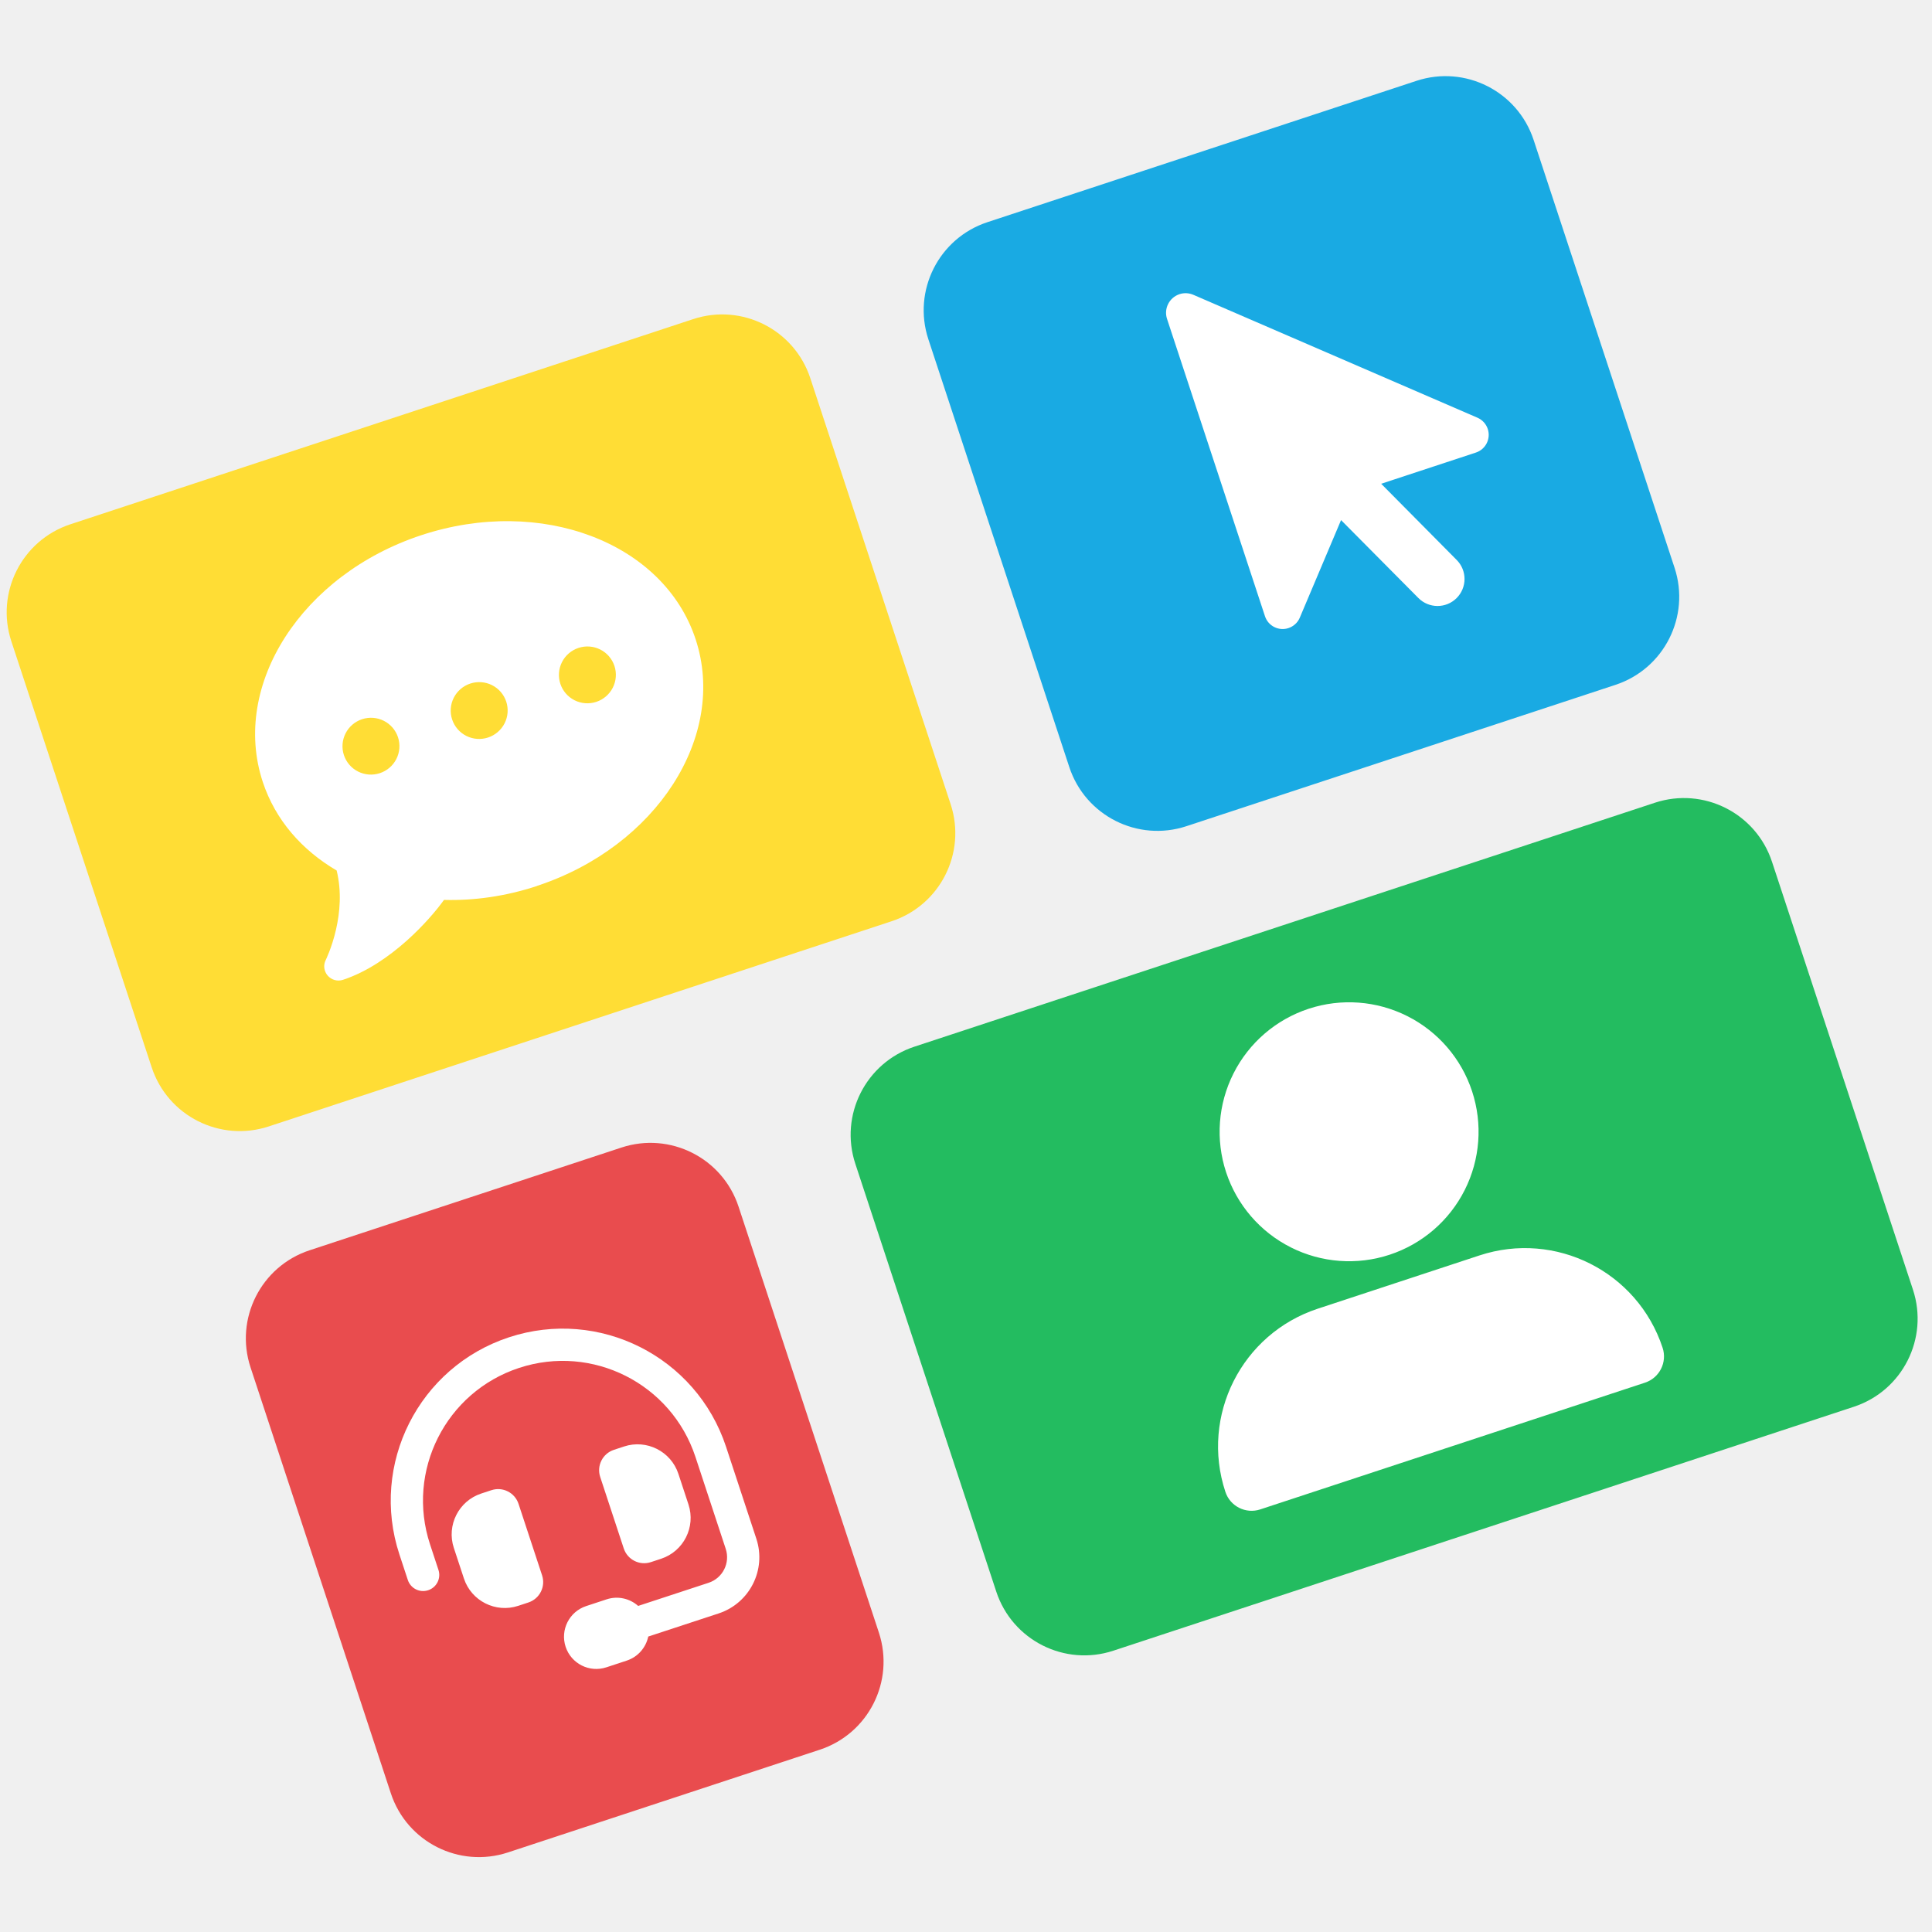
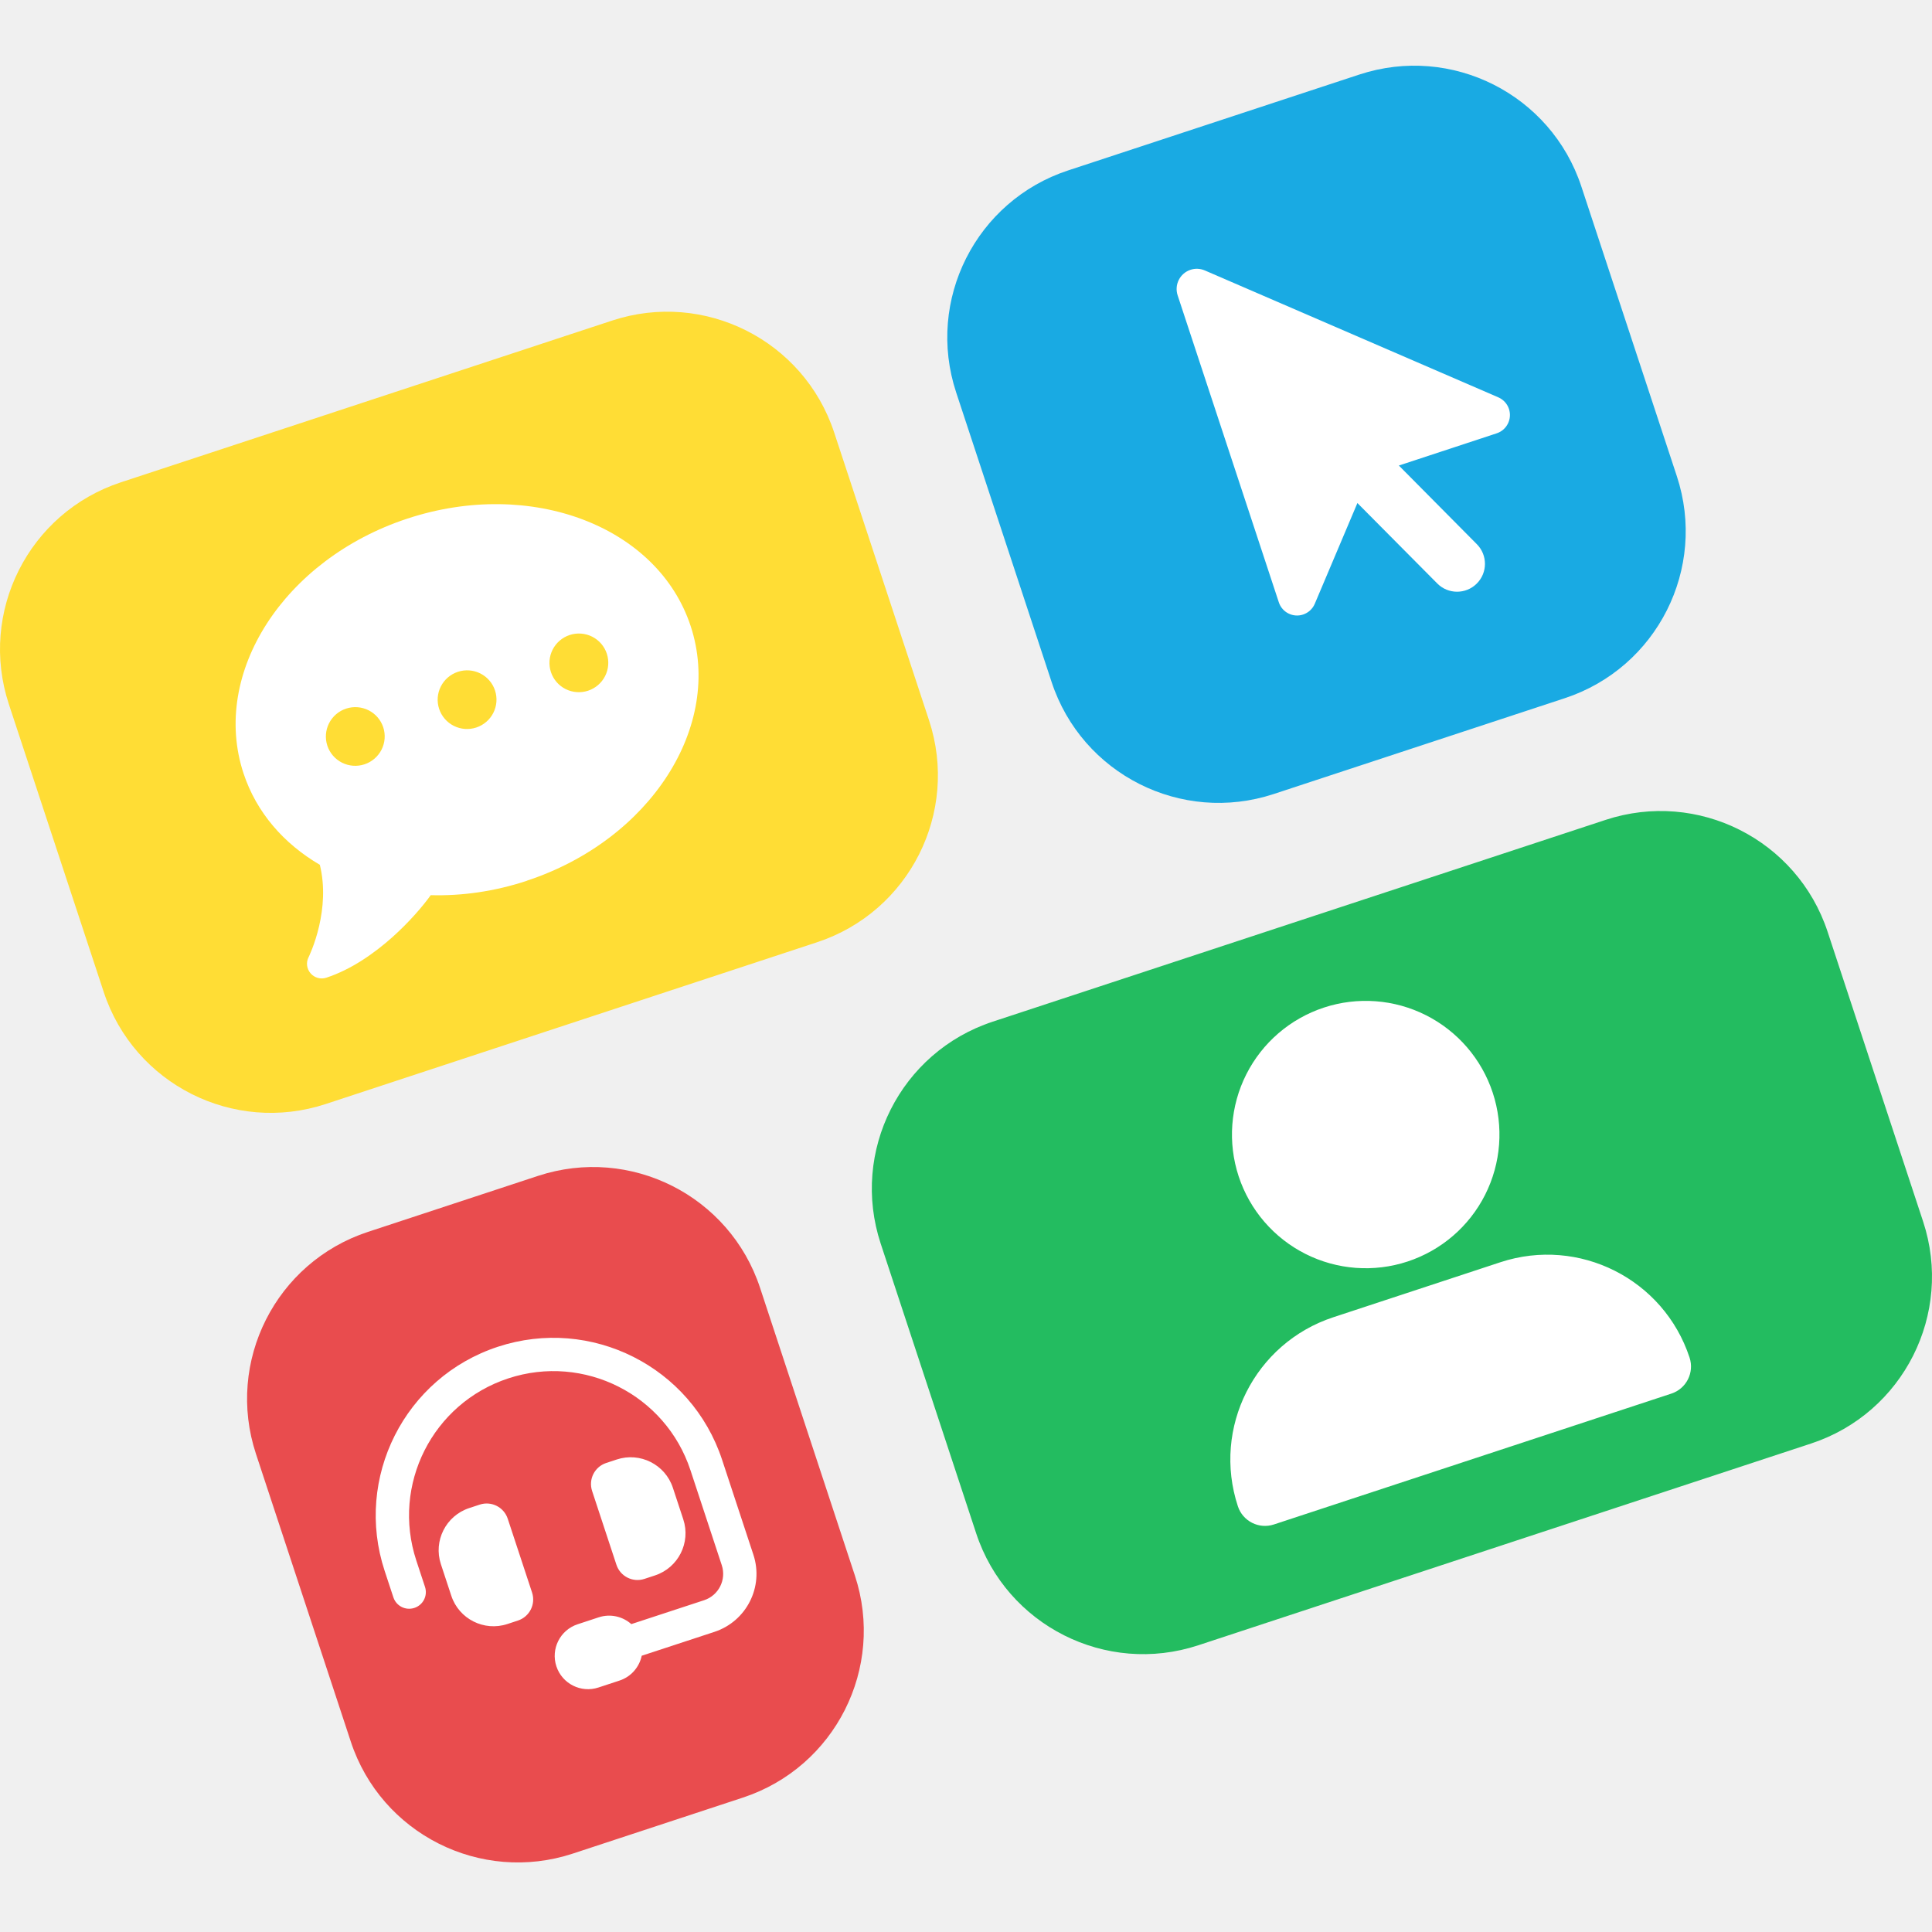
<svg xmlns="http://www.w3.org/2000/svg" width="500" height="500" viewBox="0 0 500 500" fill="none">
-   <g clip-path="url(#clip0_74_849)">
-     <rect x="232.751" y="65.008" width="164.915" height="164.582" rx="24" transform="rotate(-18.2334 232.751 65.0078)" fill="#19AAE3" />
-     <path d="M302.028 82.532L327.379 159.489C328.214 162.021 330.938 163.378 333.45 162.551C334.757 162.12 335.838 161.143 336.382 159.86L347.064 134.599L367.074 154.764C369.794 157.503 374.216 157.519 376.955 154.799C379.694 152.079 379.71 147.657 376.99 144.918L357.448 125.197L381.959 117.122C384.491 116.288 385.869 113.556 385.035 111.024C384.604 109.717 383.634 108.656 382.371 108.106L308.856 76.303C307.704 75.808 306.439 75.741 305.256 76.131C302.6 77.006 301.152 79.876 302.028 82.532Z" fill="white" />
-     <path d="M221.357 301.184C217.21 288.595 224.053 275.027 236.643 270.88L428.289 207.746C440.878 203.599 454.446 210.442 458.593 223.032L495.07 333.76C499.218 346.349 492.374 359.917 479.785 364.064L288.138 427.198C275.549 431.345 261.981 424.501 257.834 411.912L221.357 301.184Z" fill="#23BC60" />
-     <path d="M359.629 324.724C368.07 321.944 375.06 315.924 379.063 307.989C383.065 300.055 383.751 290.855 380.971 282.414C378.19 273.973 372.17 266.983 364.236 262.981C356.301 258.978 347.101 258.292 338.66 261.073C330.22 263.853 323.229 269.873 319.227 277.808C315.225 285.742 314.538 294.942 317.319 303.383C320.1 311.824 326.119 318.814 334.054 322.816C341.989 326.819 351.188 327.505 359.629 324.724ZM341.029 338.692C321.337 345.179 310.636 366.393 317.124 386.085C318.361 389.842 322.409 391.865 326.144 390.635L425.732 357.828C429.49 356.59 431.513 352.542 430.282 348.807C423.795 329.115 402.581 318.415 382.889 324.902L341.029 338.692Z" fill="white" />
-     <path d="M64.837 353.875C60.69 341.286 67.534 327.718 80.123 323.571L160.832 296.983C173.421 292.836 186.989 299.68 191.136 312.269L227.455 422.515C231.602 435.105 224.758 448.672 212.169 452.82L131.46 479.408C118.871 483.555 105.303 476.711 101.156 464.122L64.837 353.875Z" fill="#E94C4E" />
-     <path d="M134.323 354.019C115.351 360.269 105.043 380.705 111.293 399.677L113.469 406.282C114.192 408.478 113.008 410.826 110.812 411.55C108.616 412.273 106.267 411.089 105.543 408.893L103.368 402.288C95.676 378.941 108.365 353.785 131.712 346.094C155.059 338.403 180.215 351.091 187.906 374.438L195.744 398.232C198.388 406.256 194.026 414.905 185.985 417.554L167.767 423.537C167.174 426.349 165.143 428.794 162.204 429.762L156.92 431.503C152.544 432.944 147.825 430.564 146.384 426.188C144.942 421.813 147.323 417.093 151.698 415.652L156.982 413.911C159.921 412.943 163.008 413.702 165.156 415.611L183.39 409.623C187.039 408.421 189.021 404.491 187.819 400.842L179.981 377.049C173.731 358.078 153.295 347.77 134.323 354.019ZM124.533 386.53L127.175 385.659C130.098 384.697 133.237 386.28 134.199 389.203L140.291 407.695C141.254 410.618 139.671 413.757 136.748 414.72L134.107 415.59C128.278 417.51 121.978 414.332 120.058 408.504L117.447 400.578C115.527 394.75 118.705 388.45 124.533 386.53ZM161.519 374.346C167.348 372.426 173.647 375.603 175.568 381.432L178.178 389.357C180.098 395.186 176.921 401.486 171.092 403.406L168.45 404.276C165.528 405.239 162.389 403.656 161.426 400.733L155.334 382.24C154.371 379.318 155.955 376.179 158.877 375.216L161.519 374.346Z" fill="white" />
-     <path d="M2.94 165.983C-1.207 153.393 5.637 139.826 18.226 135.678L179.4 82.583C191.989 78.436 205.557 85.28 209.704 97.869L246.022 208.116C250.17 220.705 243.326 234.273 230.737 238.42L69.563 291.515C56.974 295.662 43.406 288.819 39.259 276.229L2.94 165.983Z" fill="#FFDD35" />
-     <path d="M138.963 229.274C169.902 219.082 188.285 190.506 180.025 165.434C171.766 140.361 139.998 128.306 109.059 138.498C78.12 148.691 59.737 177.266 67.997 202.339C71.239 212.18 78.109 220.003 87.125 225.282C88.47 230.765 87.959 236.207 86.964 240.55C86.422 242.954 85.728 244.972 85.191 246.359C84.911 247.056 84.698 247.586 84.528 247.956C84.44 248.13 84.389 248.268 84.345 248.355L84.301 248.442C83.625 249.778 83.829 251.355 84.807 252.484C85.786 253.613 87.335 254.046 88.757 253.578C95.037 251.509 100.721 247.484 105.224 243.484C109.516 239.652 112.928 235.649 114.906 232.893C122.691 233.11 130.853 231.97 138.97 229.296L138.963 229.274ZM93.704 186.13C95.561 185.518 97.584 185.667 99.329 186.544C101.073 187.421 102.396 188.954 103.006 190.806C103.616 192.658 103.463 194.677 102.582 196.419C101.7 198.161 100.161 199.483 98.304 200.095C96.447 200.707 94.424 200.558 92.68 199.681C90.935 198.804 89.612 197.271 89.002 195.419C88.392 193.567 88.545 191.548 89.427 189.806C90.308 188.064 91.847 186.741 93.704 186.13ZM121.711 176.903C123.568 176.292 125.591 176.441 127.335 177.318C129.08 178.195 130.403 179.728 131.013 181.58C131.623 183.431 131.47 185.451 130.589 187.193C129.707 188.935 128.168 190.257 126.311 190.869C124.454 191.481 122.431 191.332 120.687 190.455C118.942 189.578 117.619 188.045 117.009 186.193C116.399 184.341 116.552 182.322 117.433 180.58C118.315 178.838 119.854 177.515 121.711 176.903ZM145.016 176.966C144.406 175.114 144.559 173.095 145.44 171.353C146.322 169.611 147.861 168.289 149.718 167.677C151.575 167.065 153.598 167.214 155.342 168.091C157.087 168.968 158.41 170.501 159.02 172.353C159.63 174.205 159.477 176.224 158.596 177.966C157.714 179.708 156.175 181.031 154.318 181.643C152.461 182.254 150.438 182.105 148.694 181.228C146.949 180.351 145.626 178.818 145.016 176.966Z" fill="white" />
+   <g clip-path="url(#clip0_74_835)">
+     <path d="M247.451 101.545C239.585 77.682 252.564 51.964 276.441 44.102L351.781 19.297C375.658 11.435 401.389 24.407 409.255 48.271L433.967 123.244C441.832 147.108 428.853 172.826 404.977 180.687L329.636 205.493C305.76 213.355 280.028 200.382 272.162 176.519L247.451 101.545Z" fill="#19AAE3" />
+     <path d="M304.772 76.43L330.961 155.884C331.823 158.498 334.637 159.899 337.231 159.045C338.582 158.601 339.699 157.591 340.261 156.266L351.295 130.186L371.966 151.006C374.775 153.834 379.344 153.85 382.173 151.042C385.002 148.234 385.019 143.668 382.209 140.84L362.022 120.479L387.342 112.142C389.958 111.281 391.381 108.461 390.52 105.846C390.075 104.497 389.072 103.401 387.768 102.833L311.826 69.998C310.636 69.487 309.33 69.418 308.108 69.821C305.364 70.724 303.868 73.687 304.772 76.43Z" fill="white" />
+     <path d="M227.924 321.851C220.058 297.988 233.037 272.27 256.914 264.408L415.517 212.188C439.393 204.327 465.125 217.299 472.991 241.163L497.702 316.136C505.568 340 492.589 365.718 468.712 373.579L310.109 425.799C286.233 433.661 260.501 420.688 252.635 396.825L227.924 321.851Z" fill="#23BC60" />
+     <path d="M364.275 326.482C372.994 323.611 380.216 317.395 384.35 309.203C388.484 301.011 389.193 291.513 386.321 282.798C383.449 274.083 377.23 266.866 369.034 262.734C360.837 258.602 351.334 257.893 342.614 260.764C333.895 263.635 326.674 269.85 322.539 278.042C318.405 286.235 317.696 295.733 320.568 304.447C323.441 313.162 329.659 320.379 337.856 324.512C346.052 328.644 355.556 329.352 364.275 326.482ZM345.061 340.902C324.719 347.6 313.665 369.502 320.366 389.834C321.645 393.713 325.826 395.802 329.684 394.531L432.56 360.659C436.441 359.381 438.531 355.202 437.26 351.346C430.559 331.015 408.645 319.967 388.303 326.665L345.061 340.902Z" fill="white" />
+     <path d="M66.238 376.253C58.372 352.389 71.352 326.671 95.228 318.81L139.232 304.321C163.108 296.46 188.84 309.432 196.706 333.296L221.253 407.772C229.119 431.636 216.14 457.354 192.263 465.215L148.259 479.703C124.383 487.565 98.651 474.592 90.786 450.729L66.238 376.253Z" fill="#E94C4E" />
+     <path d="M131.532 356.727C111.934 363.18 101.286 384.279 107.742 403.867L109.99 410.686C110.737 412.953 109.513 415.378 107.245 416.125C104.976 416.872 102.55 415.649 101.803 413.381L99.555 406.562C91.61 382.458 104.717 356.486 128.835 348.545C152.953 340.604 178.939 353.704 186.884 377.809L194.981 402.374C197.712 410.659 193.205 419.589 184.899 422.324L166.08 428.501C165.468 431.405 163.369 433.929 160.333 434.928L154.875 436.725C150.355 438.214 145.48 435.756 143.991 431.238C142.502 426.721 144.961 421.848 149.481 420.36L154.939 418.563C157.975 417.563 161.164 418.346 163.383 420.318L182.219 414.135C185.988 412.894 188.036 408.837 186.794 405.07L178.697 380.505C172.241 360.917 151.13 350.275 131.532 356.727ZM121.419 390.293L124.148 389.394C127.167 388.4 130.41 390.035 131.404 393.052L137.698 412.145C138.692 415.163 137.057 418.404 134.038 419.398L131.309 420.296C125.288 422.279 118.78 418.998 116.796 412.98L114.099 404.797C112.116 398.78 115.398 392.275 121.419 390.293ZM159.626 377.713C165.647 375.731 172.155 379.012 174.138 385.029L176.835 393.212C178.819 399.23 175.536 405.734 169.515 407.717L166.786 408.615C163.767 409.609 160.524 407.974 159.53 404.957L153.237 385.864C152.242 382.847 153.878 379.606 156.897 378.612L159.626 377.713Z" fill="white" />
+     <path d="M2.298 182.262C-5.568 158.399 7.412 132.681 31.288 124.82L158.412 82.964C182.289 75.102 208.021 88.075 215.886 111.938L240.434 186.415C248.299 210.278 235.32 235.996 211.444 243.857L84.319 285.713C60.443 293.575 34.711 280.602 26.846 256.739L2.298 182.262Z" fill="#FFDD35" />
+     <path d="M136.325 227.934C168.285 217.411 187.274 187.908 178.742 162.022C170.21 136.136 137.394 123.689 105.434 134.212C73.474 144.735 54.484 174.238 63.017 200.124C66.365 210.285 73.463 218.362 82.776 223.812C84.165 229.473 83.637 235.092 82.609 239.576C82.049 242.058 81.333 244.142 80.778 245.573C80.489 246.293 80.268 246.84 80.094 247.222C80.002 247.402 79.949 247.544 79.904 247.634L79.858 247.724C79.16 249.103 79.371 250.731 80.382 251.897C81.392 253.063 82.993 253.51 84.462 253.026C90.949 250.89 96.82 246.734 101.473 242.605C105.906 238.648 109.43 234.516 111.474 231.67C119.515 231.895 127.947 230.717 136.332 227.956L136.325 227.934ZM89.572 183.389C91.49 182.758 93.58 182.912 95.382 183.817C97.184 184.722 98.55 186.305 99.181 188.217C99.811 190.129 99.653 192.214 98.743 194.013C97.832 195.811 96.242 197.176 94.324 197.808C92.406 198.44 90.316 198.286 88.514 197.38C86.712 196.475 85.345 194.892 84.715 192.98C84.085 191.068 84.243 188.984 85.153 187.185C86.064 185.386 87.653 184.021 89.572 183.389ZM118.503 173.864C120.421 173.232 122.511 173.386 124.314 174.291C126.116 175.197 127.482 176.78 128.112 178.692C128.742 180.604 128.585 182.688 127.674 184.487C126.763 186.285 125.174 187.651 123.256 188.282C121.337 188.914 119.247 188.76 117.445 187.855C115.643 186.949 114.277 185.366 113.646 183.454C113.016 181.542 113.174 179.458 114.085 177.659C114.995 175.861 116.585 174.495 118.503 173.864ZM142.578 173.929C141.948 172.017 142.105 169.932 143.016 168.133C143.927 166.335 145.516 164.97 147.435 164.338C149.353 163.706 151.443 163.86 153.245 164.766C155.047 165.671 156.413 167.254 157.044 169.166C157.674 171.078 157.516 173.162 156.605 174.961C155.695 176.76 154.105 178.125 152.187 178.757C150.269 179.388 148.179 179.234 146.377 178.329C144.575 177.424 143.208 175.841 142.578 173.929Z" fill="white" />
  </g>
  <defs>
-     <clipPath id="clip0_74_849">
+     <clipPath id="clip0_74_835">
      <rect width="500" height="500" fill="white" />
    </clipPath>
  </defs>
</svg>
